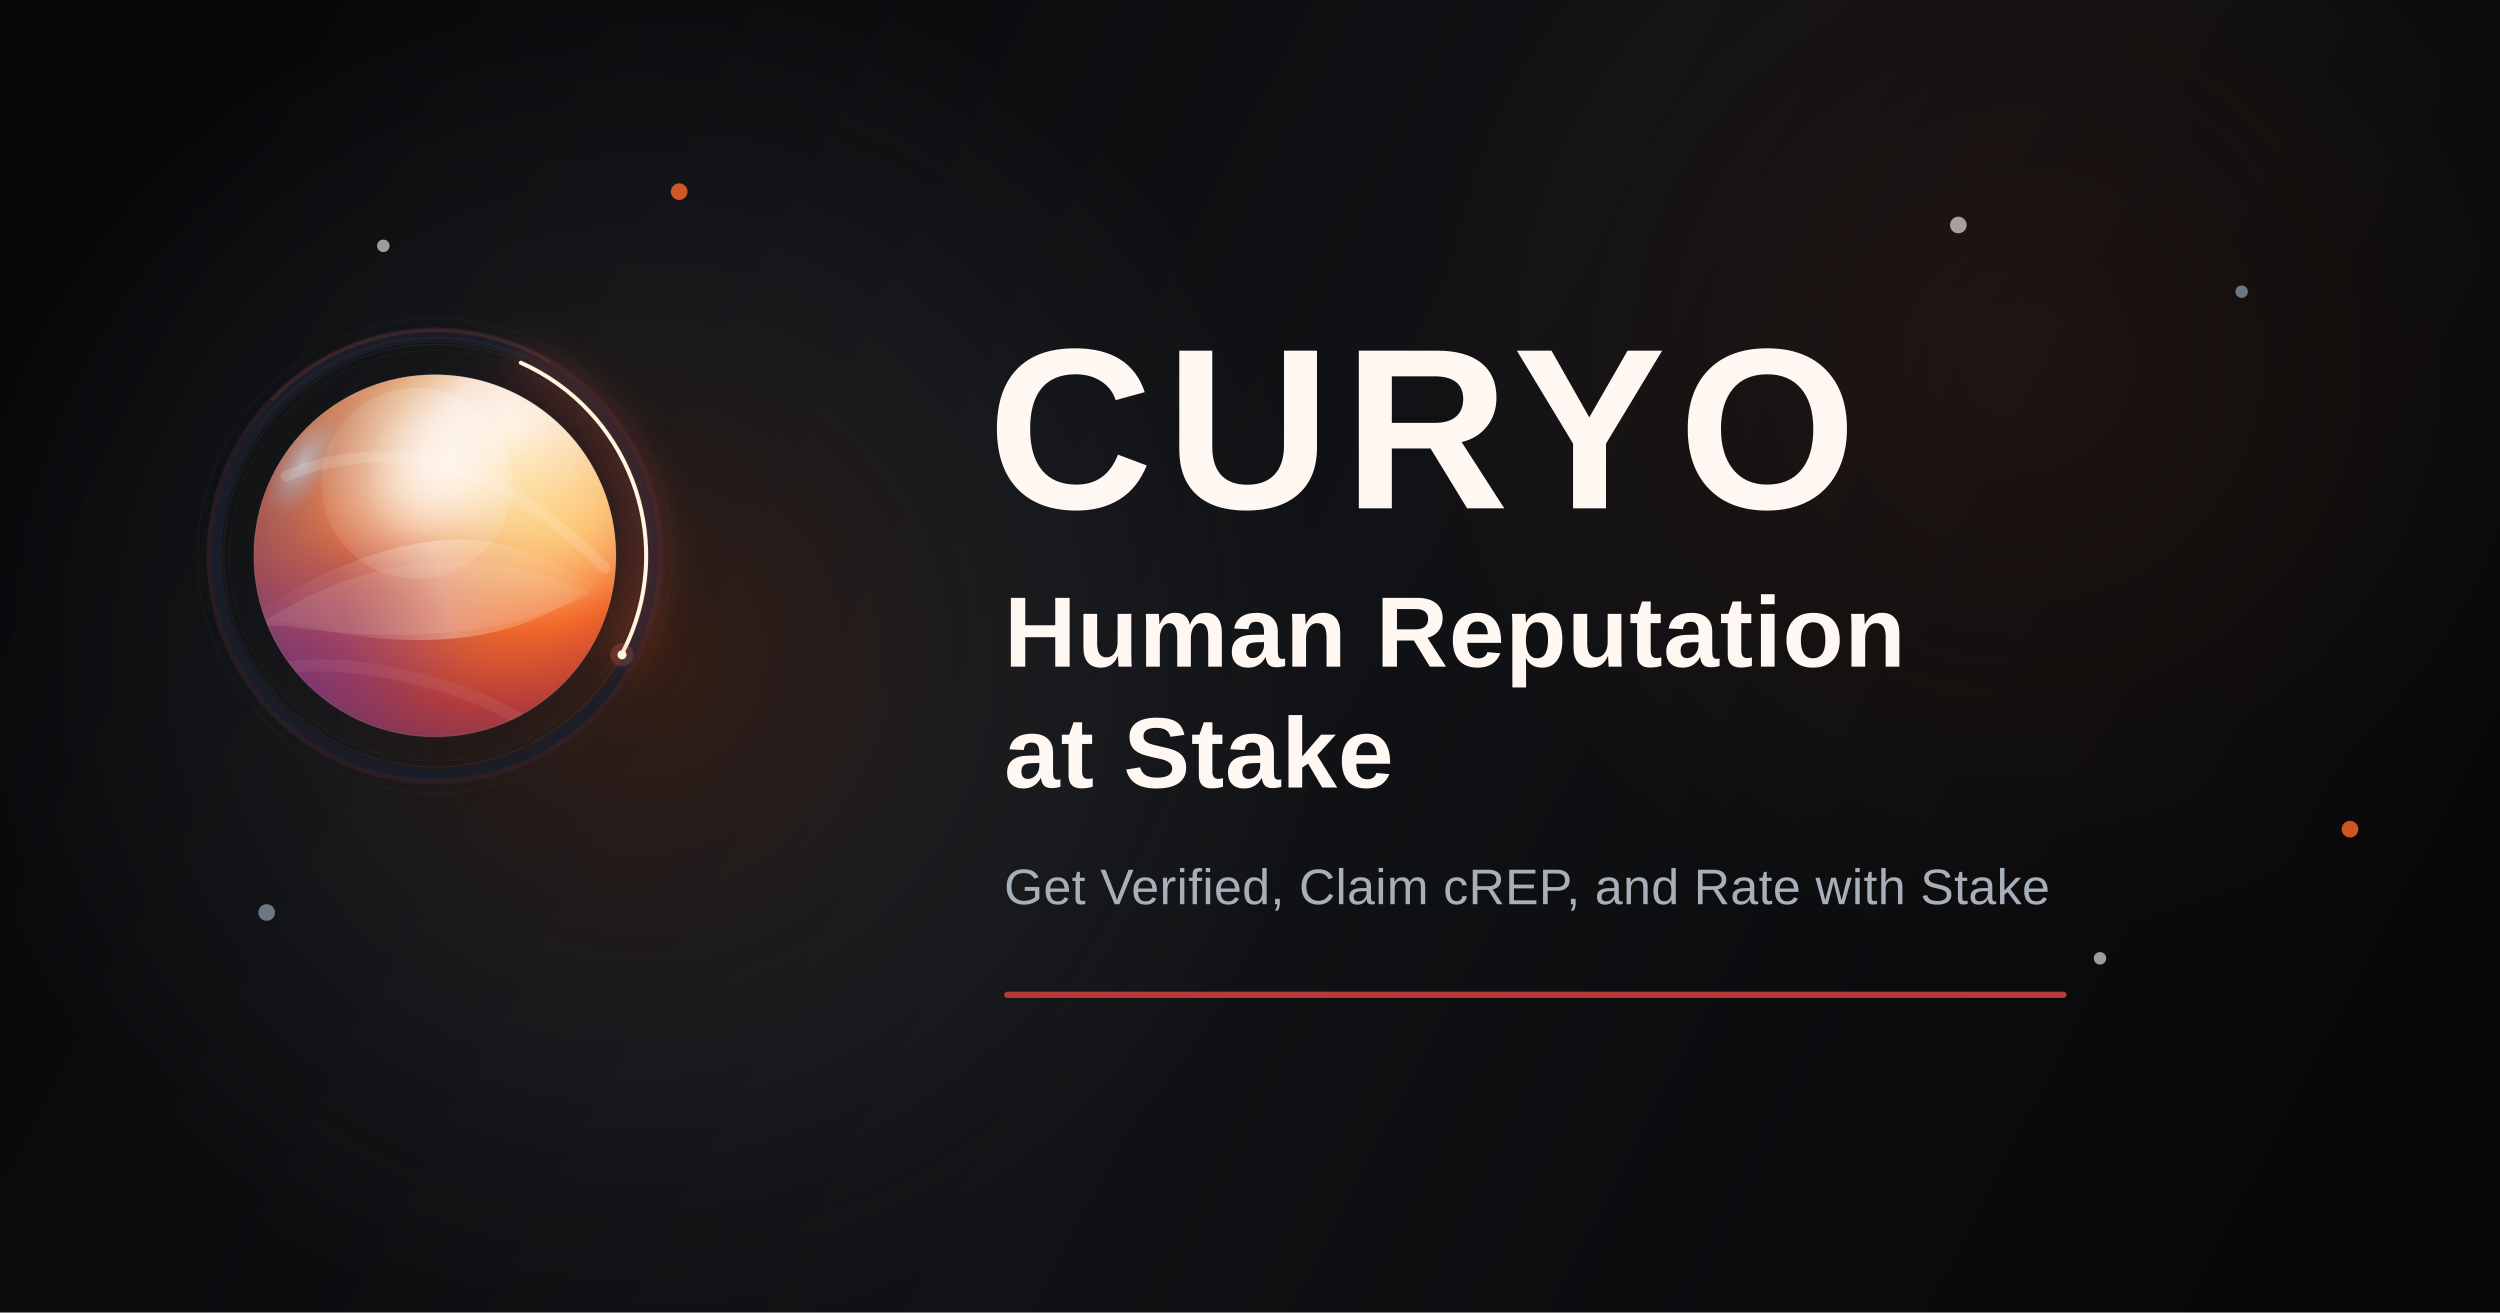
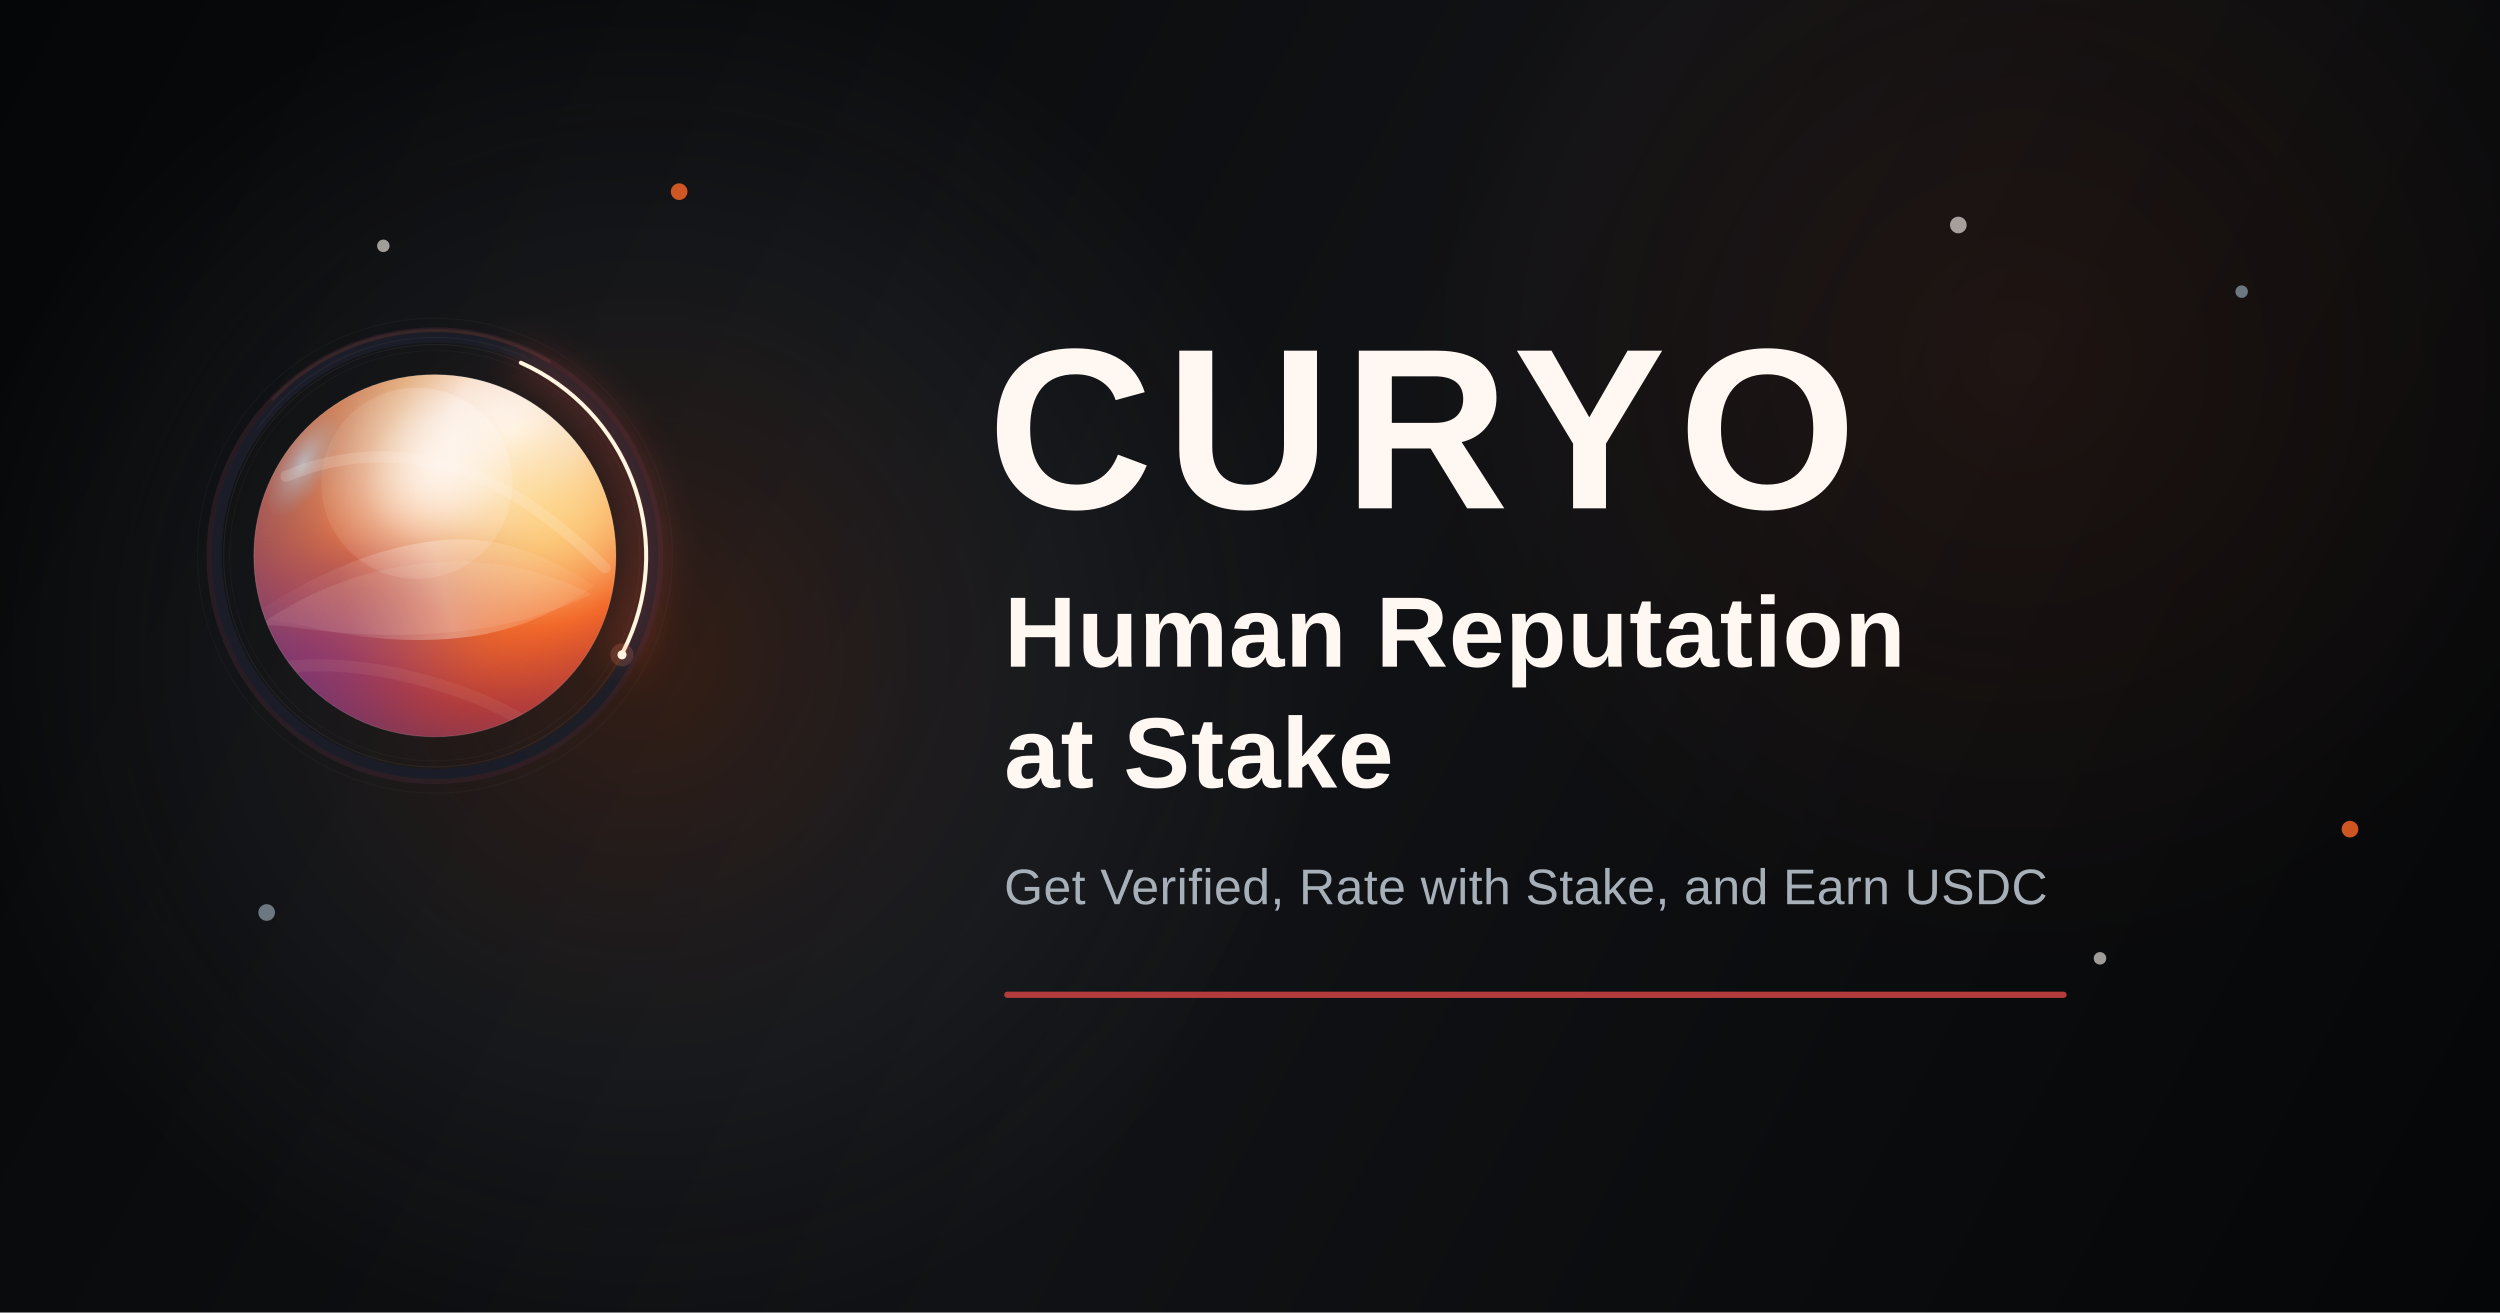
<svg xmlns="http://www.w3.org/2000/svg" viewBox="0 0 1200 630" width="1200" height="630" fill="none">
  <defs>
    <linearGradient id="card-bg" x1="0" y1="0" x2="1200" y2="630" gradientUnits="userSpaceOnUse">
      <stop offset="0%" stop-color="#050607" />
      <stop offset="52%" stop-color="#111215" />
      <stop offset="100%" stop-color="#050607" />
    </linearGradient>
    <radialGradient id="card-left-glow" cx="308" cy="314" r="332" gradientUnits="userSpaceOnUse">
      <stop offset="0%" stop-color="#F26426" stop-opacity="0.18" />
      <stop offset="60%" stop-color="#7E8996" stop-opacity="0.08" />
      <stop offset="100%" stop-color="#7E8996" stop-opacity="0" />
    </radialGradient>
    <radialGradient id="card-right-glow" cx="968" cy="172" r="294" gradientUnits="userSpaceOnUse">
      <stop offset="0%" stop-color="#F26426" stop-opacity="0.08" />
      <stop offset="100%" stop-color="#F26426" stop-opacity="0" />
    </radialGradient>
    <radialGradient id="orb-base" cx="0" cy="0" r="1" gradientUnits="userSpaceOnUse" gradientTransform="translate(856 450) rotate(136) scale(720 702)">
      <stop stop-color="#FFF8F2" />
      <stop offset="0.18" stop-color="#F8E1D0" />
      <stop offset="0.34" stop-color="#F7B070" />
      <stop offset="0.56" stop-color="#F26426" />
      <stop offset="0.78" stop-color="#B23C3B" />
      <stop offset="1" stop-color="#6A345F" />
    </radialGradient>
    <radialGradient id="orb-rim" cx="0" cy="0" r="1" gradientUnits="userSpaceOnUse" gradientTransform="translate(438 516) rotate(30) scale(240 540)">
      <stop stop-color="#AFC5D7" stop-opacity="0.82" />
      <stop offset="0.22" stop-color="#7E8996" stop-opacity="0.34" />
      <stop offset="1" stop-color="#7E8996" stop-opacity="0" />
    </radialGradient>
    <radialGradient id="soft-white" cx="0" cy="0" r="1" gradientUnits="userSpaceOnUse" gradientTransform="translate(710 520) rotate(128) scale(330 260)">
      <stop stop-color="#FFF8F3" stop-opacity="0.74" />
      <stop offset="0.52" stop-color="#FFF8F3" stop-opacity="0.2" />
      <stop offset="1" stop-color="#FFF8F3" stop-opacity="0" />
    </radialGradient>
    <radialGradient id="gold-bloom" cx="0" cy="0" r="1" gradientUnits="userSpaceOnUse" gradientTransform="translate(930 612) rotate(166) scale(270 220)">
      <stop stop-color="#FFD77E" stop-opacity="0.82" />
      <stop offset="1" stop-color="#FFD77E" stop-opacity="0" />
    </radialGradient>
    <radialGradient id="violet-pocket" cx="0" cy="0" r="1" gradientUnits="userSpaceOnUse" gradientTransform="translate(500 866) rotate(-26) scale(334 244)">
      <stop stop-color="#6B37A5" stop-opacity="0.54" />
      <stop offset="1" stop-color="#6B37A5" stop-opacity="0" />
    </radialGradient>
    <radialGradient id="ember-pocket" cx="0" cy="0" r="1" gradientUnits="userSpaceOnUse" gradientTransform="translate(620 760) rotate(8) scale(320 180)">
      <stop stop-color="#8C4A53" stop-opacity="0.36" />
      <stop offset="0.58" stop-color="#C46A4A" stop-opacity="0.22" />
      <stop offset="1" stop-color="#C46A4A" stop-opacity="0" />
    </radialGradient>
    <linearGradient id="fold-sheen" x1="290" y1="820" x2="1036" y2="650" gradientUnits="userSpaceOnUse">
      <stop stop-color="#FFF7F0" stop-opacity="0" />
      <stop offset="0.3" stop-color="#FFF7F0" stop-opacity="0.08" />
      <stop offset="0.56" stop-color="#FFF7F0" stop-opacity="0.34" />
      <stop offset="0.82" stop-color="#FFD7B2" stop-opacity="0.18" />
      <stop offset="1" stop-color="#FFD7B2" stop-opacity="0" />
    </linearGradient>
    <linearGradient id="flare-gradient" x1="860" y1="260" x2="1050" y2="736" gradientUnits="userSpaceOnUse">
      <stop stop-color="#F45C4D" />
      <stop offset="0.24" stop-color="#FF8A5D" />
      <stop offset="0.56" stop-color="#FFC37A" />
      <stop offset="0.82" stop-color="#FFE1A7" />
      <stop offset="1" stop-color="#FFF4DB" />
    </linearGradient>
    <linearGradient id="flare-core" x1="870" y1="280" x2="1036" y2="716" gradientUnits="userSpaceOnUse">
      <stop stop-color="#FF9E78" />
      <stop offset="0.48" stop-color="#FFF0CF" />
      <stop offset="1" stop-color="#FFF8ED" />
    </linearGradient>
    <filter id="blur-40" x="0" y="0" width="1400" height="1400" filterUnits="userSpaceOnUse" color-interpolation-filters="sRGB">
      <feGaussianBlur stdDeviation="40" />
    </filter>
    <clipPath id="orb-clip">
      <circle cx="700" cy="700" r="360" />
    </clipPath>
    <symbol id="banner-mark" viewBox="0 0 1400 1400">
      <circle cx="700" cy="700" r="472" stroke="#FFFFFF" stroke-opacity="0.03" stroke-width="2" />
      <circle cx="700" cy="700" r="448" stroke="#342129" stroke-opacity="0.66" stroke-width="12" />
      <circle cx="700" cy="700" r="434" stroke="#1A1E28" stroke-opacity="0.96" stroke-width="20" />
      <circle cx="700" cy="700" r="420" stroke="#FFFFFF" stroke-opacity="0.055" stroke-width="2" />
      <circle cx="700" cy="700" r="408" stroke="#FFFFFF" stroke-opacity="0.038" stroke-width="1.4" />
      <circle cx="700" cy="700" r="448" stroke="#F3A16E" stroke-opacity="0.08" stroke-width="6" stroke-linecap="round" stroke-dasharray="598 2218" transform="rotate(-136 700 700)" />
      <circle cx="700" cy="700" r="434" stroke="#FFFFFF" stroke-opacity="0.04" stroke-width="2.2" stroke-linecap="round" stroke-dasharray="536 2130" transform="rotate(-136 700 700)" />
      <g filter="url(#blur-40)">
        <circle cx="700" cy="700" r="420" stroke="#F45C4D" stroke-opacity="0.54" stroke-width="28" stroke-linecap="round" stroke-dasharray="688 1952" transform="rotate(-66 700 700)" />
      </g>
      <circle cx="700" cy="700" r="420" stroke="#6D352A" stroke-opacity="0.42" stroke-width="10" stroke-linecap="round" stroke-dasharray="688 1952" transform="rotate(-66 700 700)" />
      <circle cx="700" cy="700" r="420" stroke="url(#flare-gradient)" stroke-width="8" stroke-linecap="round" stroke-dasharray="688 1952" transform="rotate(-66 700 700)" />
      <circle cx="700" cy="700" r="420" stroke="url(#flare-core)" stroke-width="2.4" stroke-linecap="round" stroke-dasharray="688 1952" transform="rotate(-66 700 700)" />
      <circle cx="1072" cy="897" r="23" fill="#FF8D65" fill-opacity="0.18" />
      <circle cx="1072" cy="897" r="9" fill="#FFF3DF" />
      <circle cx="700" cy="700" r="360" fill="url(#orb-base)" />
      <circle cx="700" cy="700" r="360" fill="url(#orb-rim)" />
      <g clip-path="url(#orb-clip)">
        <g filter="url(#blur-40)">
          <ellipse cx="672" cy="538" rx="280" ry="184" fill="url(#soft-white)" />
          <ellipse cx="930" cy="640" rx="246" ry="214" fill="url(#gold-bloom)" />
          <ellipse cx="508" cy="904" rx="286" ry="218" fill="url(#violet-pocket)" />
          <ellipse cx="662" cy="774" rx="316" ry="176" fill="url(#ember-pocket)" />
        </g>
        <path d="M330 822C464 734 582 684 704 670C810 658 902 686 1018 760C944 812 868 844 788 858C680 876 560 868 442 840C404 832 368 826 330 822Z" fill="url(#fold-sheen)" />
        <path d="M350 838C466 760 574 724 694 714C808 704 906 726 1012 776C932 814 852 838 766 848C642 864 520 858 402 840C384 838 366 838 350 838Z" fill="#F5E3D2" fill-opacity="0.11" />
        <path d="M404 542C518 494 634 492 752 530C842 560 938 626 1038 724" stroke="#FFF7F1" stroke-opacity="0.16" stroke-width="22" stroke-linecap="round" />
        <path d="M344 930C456 908 574 916 706 956C820 990 910 1040 988 1110" stroke="#E2B2A0" stroke-opacity="0.1" stroke-width="24" stroke-linecap="round" />
        <circle cx="1118" cy="490" r="50" fill="#FFF9F2" fill-opacity="0.9" />
        <circle cx="664" cy="556" r="190" fill="url(#soft-white)" />
      </g>
      <circle cx="700" cy="700" r="360" fill="none" stroke="#FFF8F2" stroke-opacity="0.14" stroke-width="2" />
    </symbol>
  </defs>
  <rect width="1200" height="630" fill="url(#card-bg)" />
  <circle cx="308" cy="314" r="332" fill="url(#card-left-glow)" />
  <circle cx="968" cy="172" r="294" fill="url(#card-right-glow)" />
  <g opacity="0.84">
    <circle cx="940" cy="108" r="4" fill="#FFF8F2" fill-opacity="0.72" />
    <circle cx="1076" cy="140" r="3" fill="#7E8996" />
    <circle cx="1128" cy="398" r="4" fill="#F26426" />
    <circle cx="1008" cy="460" r="3" fill="#FFF8F2" fill-opacity="0.72" />
    <circle cx="184" cy="118" r="3" fill="#FFF8F2" fill-opacity="0.72" />
    <circle cx="326" cy="92" r="4" fill="#F26426" />
    <circle cx="128" cy="438" r="4" fill="#7E8996" />
  </g>
  <svg x="82" y="140" width="338" height="338" viewBox="140 140 1120 1120" overflow="visible">
    <use href="#banner-mark" />
  </svg>
  <text x="474" y="244" font-family="'Helvetica Neue', Arial, sans-serif" font-size="110" font-weight="700" fill="#FFF8F2" letter-spacing="6">
    CURYO
  </text>
  <text x="482" y="320" font-family="'Helvetica Neue', Arial, sans-serif" font-size="48" font-weight="700" fill="#FFF8F2" letter-spacing=".4">
    <tspan x="482" dy="0">Human Reputation</tspan>
    <tspan x="482" dy="58">at Stake</tspan>
  </text>
  <text x="482" y="434" font-family="'Helvetica Neue', Arial, sans-serif" font-size="24" font-weight="400" fill="#A7AFB8" letter-spacing=".2">
-     Get Verified, Claim cREP, and Rate with Stake
+     Get Verified, Rate with Stake, and Earn USDC
  </text>
  <rect x="482" y="476" width="510" height="3" rx="1.5" fill="#B23C3B" />
</svg>
